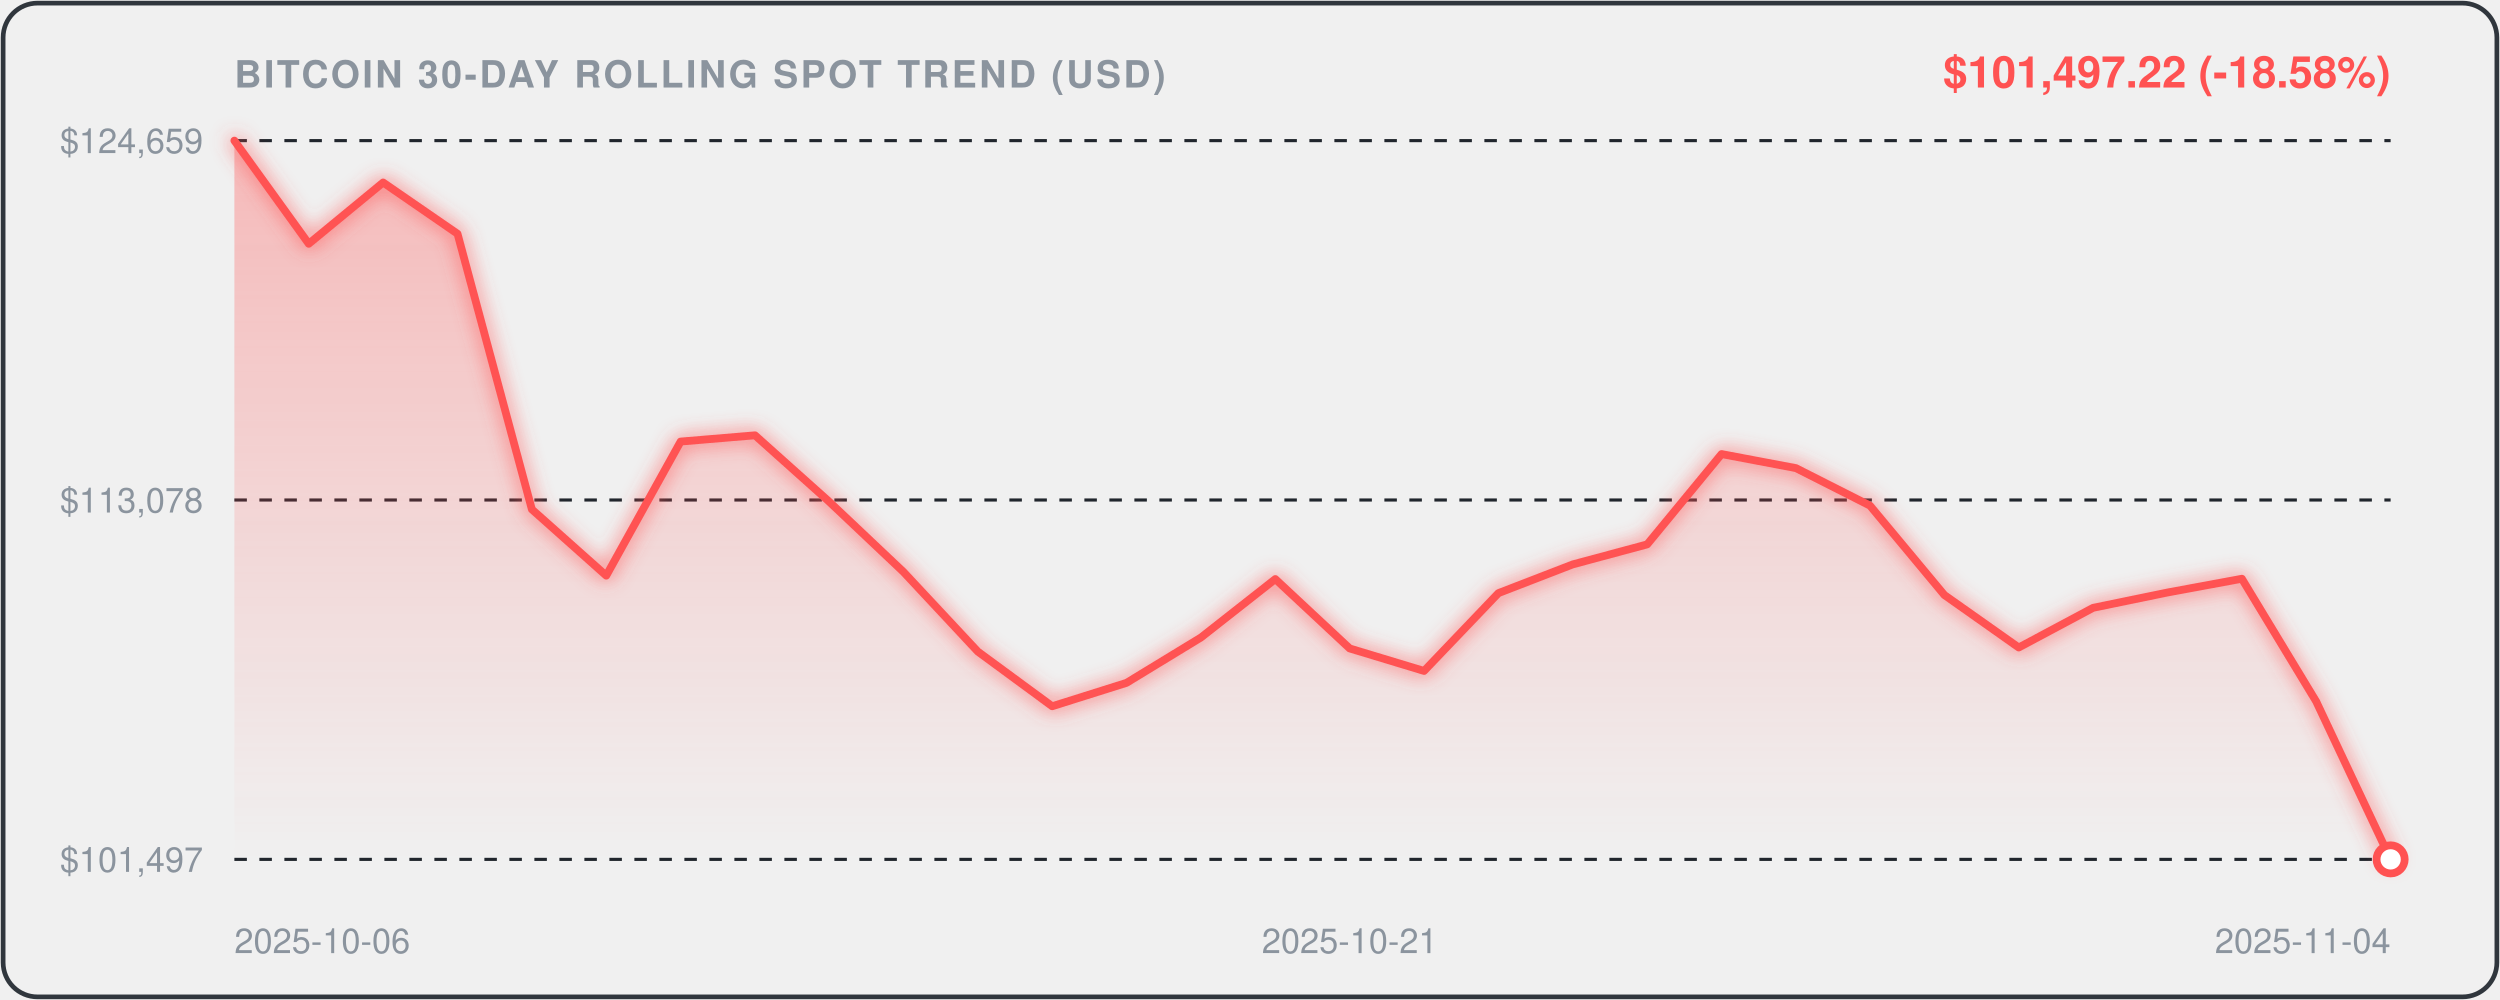
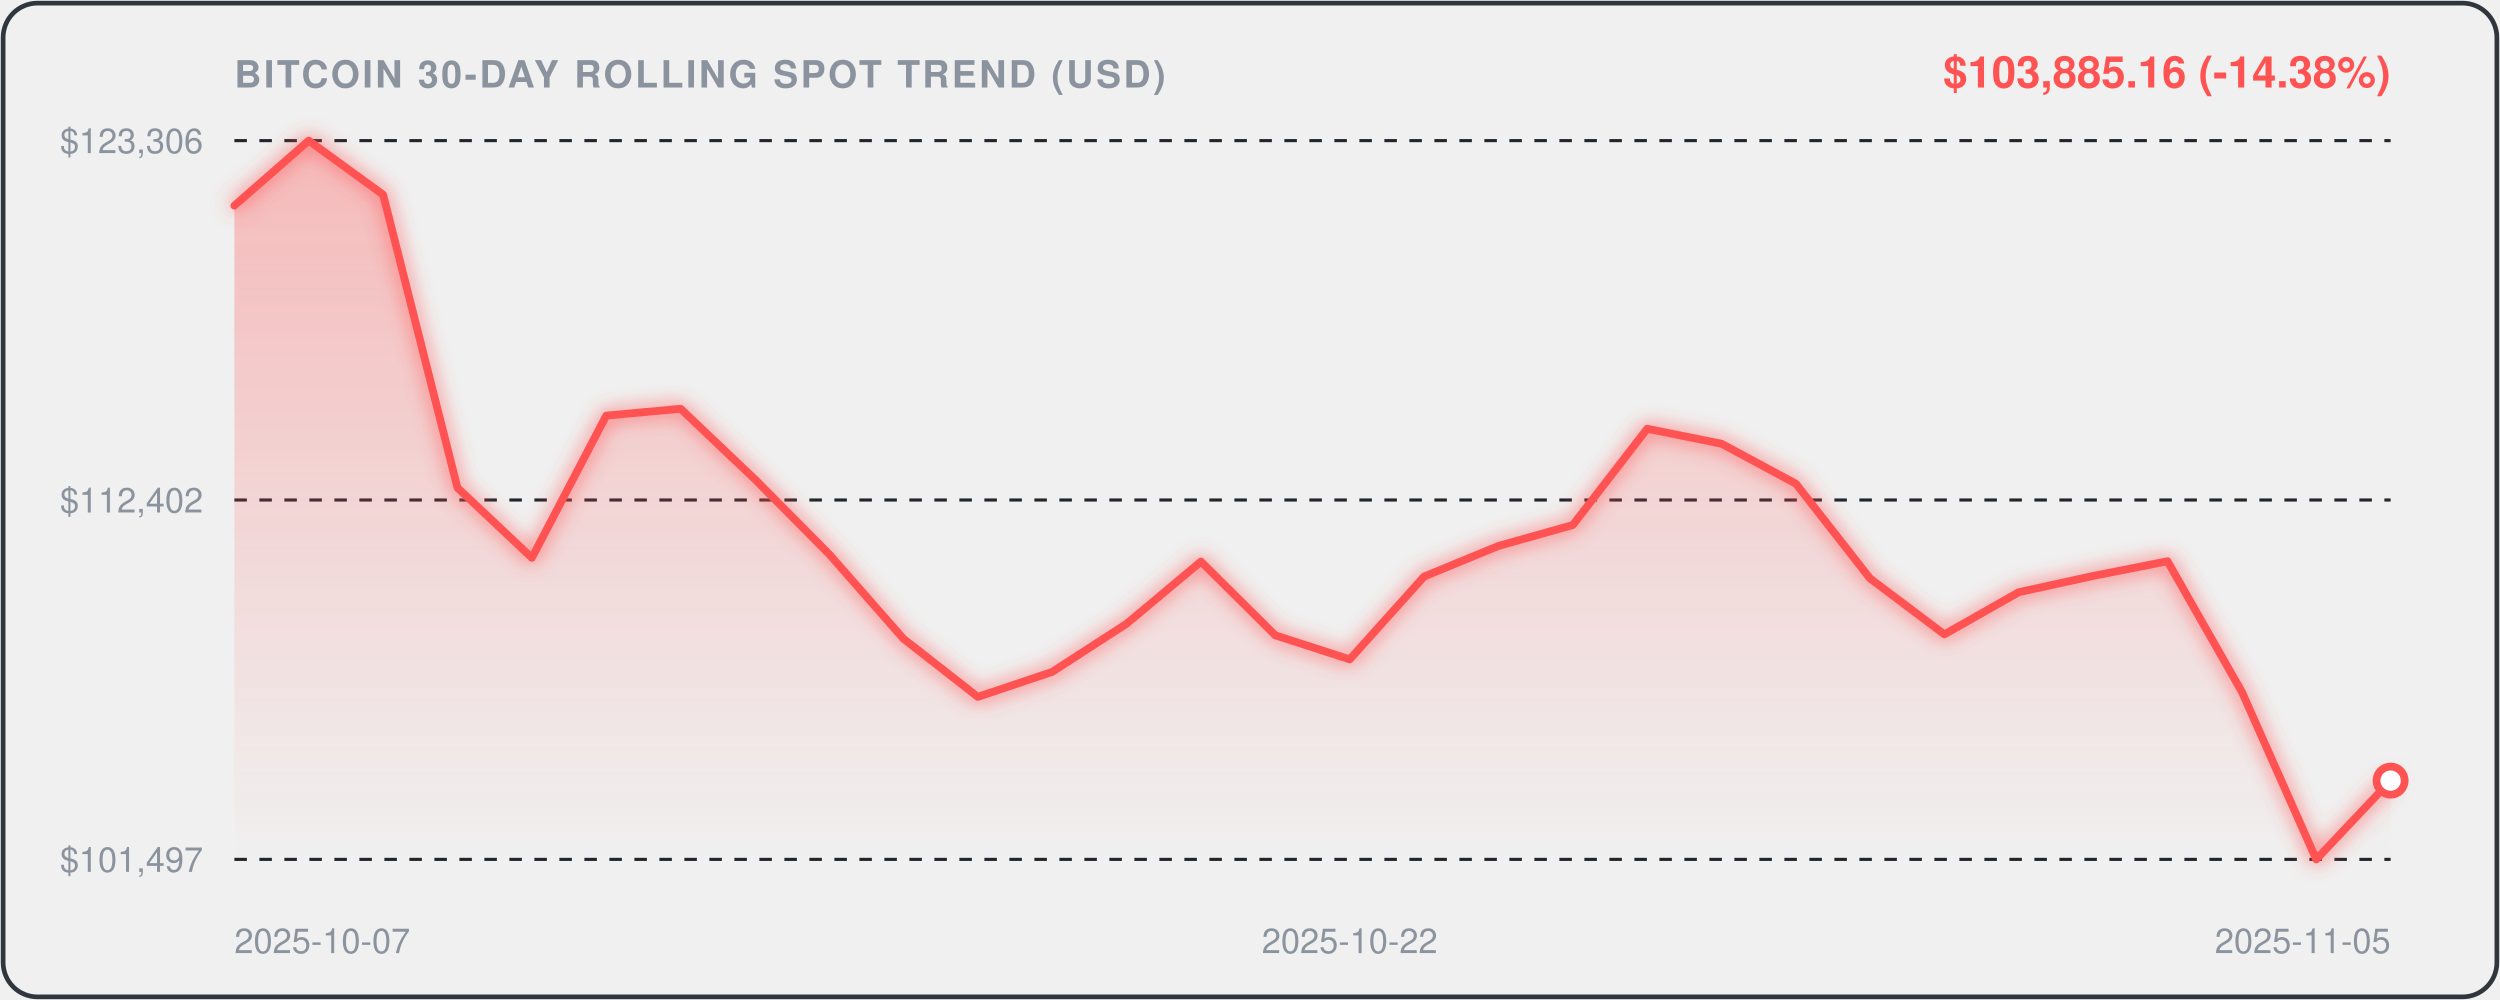
<svg xmlns="http://www.w3.org/2000/svg" viewBox="0 0 800 320" width="100%" height="100%" style="background:#0d1117;border-radius:12px;font-family:-apple-system,BlinkMacSystemFont,'Segoe UI',Helvetica,Arial,sans-serif;">
  <defs>
    <linearGradient id="areaGrad" x1="0" y1="0" x2="0" y2="1">
      <stop offset="0%" stop-color="rgba(255, 82, 82, 0.35)" />
      <stop offset="100%" stop-color="rgba(255, 82, 82, 0.0)" />
    </linearGradient>
    <filter id="glow" x="-20%" y="-20%" width="140%" height="140%">
      <feGaussianBlur stdDeviation="3" result="blur" />
      <feComposite in="SourceGraphic" in2="blur" operator="over" />
    </filter>
  </defs>
  <rect x="1" y="1" width="798" height="318" rx="11" fill="none" stroke="#30363d" stroke-width="1.5" />
  <text x="75" y="28" fill="#8b949e" font-size="12" font-weight="600" letter-spacing="0.8">BITCOIN 30-DAY ROLLING SPOT TREND (USD)</text>
-   <text x="765" y="28" text-anchor="end" fill="#FF5252" font-size="14" font-weight="700">$101,497.22 (-18.58%)</text>
+   <text x="765" y="28" text-anchor="end" fill="#FF5252" font-size="14" font-weight="700">$103,885.16 (-14.38%)</text>
  <line x1="75" y1="45" x2="765" y2="45" stroke="#21262d" stroke-width="1" stroke-dasharray="4,4" />
-   <text x="65" y="49" text-anchor="end" fill="#8b949e" font-size="11">$124,659</text>
+   <text x="65" y="49" text-anchor="end" fill="#8b949e" font-size="11">$123,306</text>
  <line x1="75" y1="160.0" x2="765" y2="160.0" stroke="#21262d" stroke-width="1" stroke-dasharray="4,4" />
-   <text x="65" y="164.0" text-anchor="end" fill="#8b949e" font-size="11">$113,078</text>
+   <text x="65" y="164.0" text-anchor="end" fill="#8b949e" font-size="11">$112,402</text>
  <line x1="75" y1="275" x2="765" y2="275" stroke="#21262d" stroke-width="1" stroke-dasharray="4,4" />
  <text x="65" y="279" text-anchor="end" fill="#8b949e" font-size="11">$101,497</text>
-   <path d="M 75.0,45.0 L 98.8,78.0 L 122.6,58.4 L 146.4,74.8 L 170.2,163.0 L 194.0,184.2 L 217.8,141.3 L 241.6,139.3 L 265.3,160.5 L 289.1,183.0 L 312.9,208.5 L 336.7,226.0 L 360.5,218.5 L 384.3,204.0 L 408.1,185.3 L 431.9,207.5 L 455.7,214.7 L 479.5,189.8 L 503.3,180.6 L 527.1,174.2 L 550.9,145.3 L 574.7,149.8 L 598.4,161.8 L 622.2,190.4 L 646.0,207.2 L 669.8,194.5 L 693.6,189.6 L 717.4,185.2 L 741.2,224.5 L 765.0,275.0 L 765.0,275.0 L 75.0,275.0 Z" fill="url(#areaGrad)" />
-   <path d="M 75.0,45.0 L 98.8,78.0 L 122.6,58.4 L 146.4,74.8 L 170.2,163.0 L 194.0,184.2 L 217.8,141.3 L 241.6,139.3 L 265.3,160.5 L 289.1,183.0 L 312.9,208.5 L 336.7,226.0 L 360.5,218.5 L 384.3,204.0 L 408.1,185.3 L 431.9,207.5 L 455.7,214.7 L 479.5,189.8 L 503.3,180.6 L 527.1,174.2 L 550.9,145.3 L 574.7,149.8 L 598.4,161.8 L 622.2,190.4 L 646.0,207.2 L 669.8,194.5 L 693.6,189.6 L 717.4,185.2 L 741.2,224.5 L 765.0,275.0" fill="none" stroke="#FF5252" stroke-width="2.5" stroke-linecap="round" stroke-linejoin="round" filter="url(#glow)" />
-   <circle cx="765.0" cy="275.0" r="4.5" fill="#ffffff" stroke="#FF5252" stroke-width="2.5" />
-   <text x="75.0" y="305" fill="#8b949e" font-size="11" text-anchor="start">2025-10-06</text>
-   <text x="431.9" y="305" fill="#8b949e" font-size="11" text-anchor="middle">2025-10-21</text>
-   <text x="765.0" y="305" fill="#8b949e" font-size="11" text-anchor="end">2025-11-04</text>
+   <path d="M 75.0,65.8 L 98.8,45.0 L 122.6,62.3 L 146.4,156.1 L 170.2,178.5 L 194.0,133.0 L 217.8,130.8 L 241.6,153.4 L 265.3,177.3 L 289.1,204.4 L 312.9,223.0 L 336.7,215.0 L 360.5,199.6 L 384.3,179.7 L 408.1,203.3 L 431.9,211.0 L 455.7,184.5 L 479.5,174.7 L 503.3,168.0 L 527.1,137.2 L 550.9,142.0 L 574.7,154.8 L 598.4,185.1 L 622.2,203.0 L 646.0,189.5 L 669.8,184.3 L 693.6,179.6 L 717.4,221.4 L 741.2,275.0 L 765.0,249.8 L 765.0,275.0 L 75.0,275.0 Z" fill="url(#areaGrad)" />
+   <path d="M 75.0,65.8 L 98.8,45.0 L 122.6,62.3 L 146.4,156.1 L 170.2,178.5 L 194.0,133.0 L 217.8,130.8 L 241.6,153.4 L 265.3,177.3 L 289.1,204.4 L 312.9,223.0 L 336.7,215.0 L 360.5,199.6 L 384.3,179.7 L 408.1,203.3 L 431.9,211.0 L 455.7,184.5 L 479.5,174.7 L 503.3,168.0 L 527.1,137.2 L 550.9,142.0 L 574.7,154.8 L 598.4,185.1 L 622.2,203.0 L 646.0,189.5 L 669.8,184.3 L 693.6,179.6 L 717.4,221.4 L 741.2,275.0 L 765.0,249.8" fill="none" stroke="#FF5252" stroke-width="2.5" stroke-linecap="round" stroke-linejoin="round" filter="url(#glow)" />
+   <circle cx="765.0" cy="249.8" r="4.5" fill="#ffffff" stroke="#FF5252" stroke-width="2.5" />
+   <text x="75.0" y="305" fill="#8b949e" font-size="11" text-anchor="start">2025-10-07</text>
+   <text x="431.9" y="305" fill="#8b949e" font-size="11" text-anchor="middle">2025-10-22</text>
+   <text x="765.0" y="305" fill="#8b949e" font-size="11" text-anchor="end">2025-11-05</text>
</svg>
